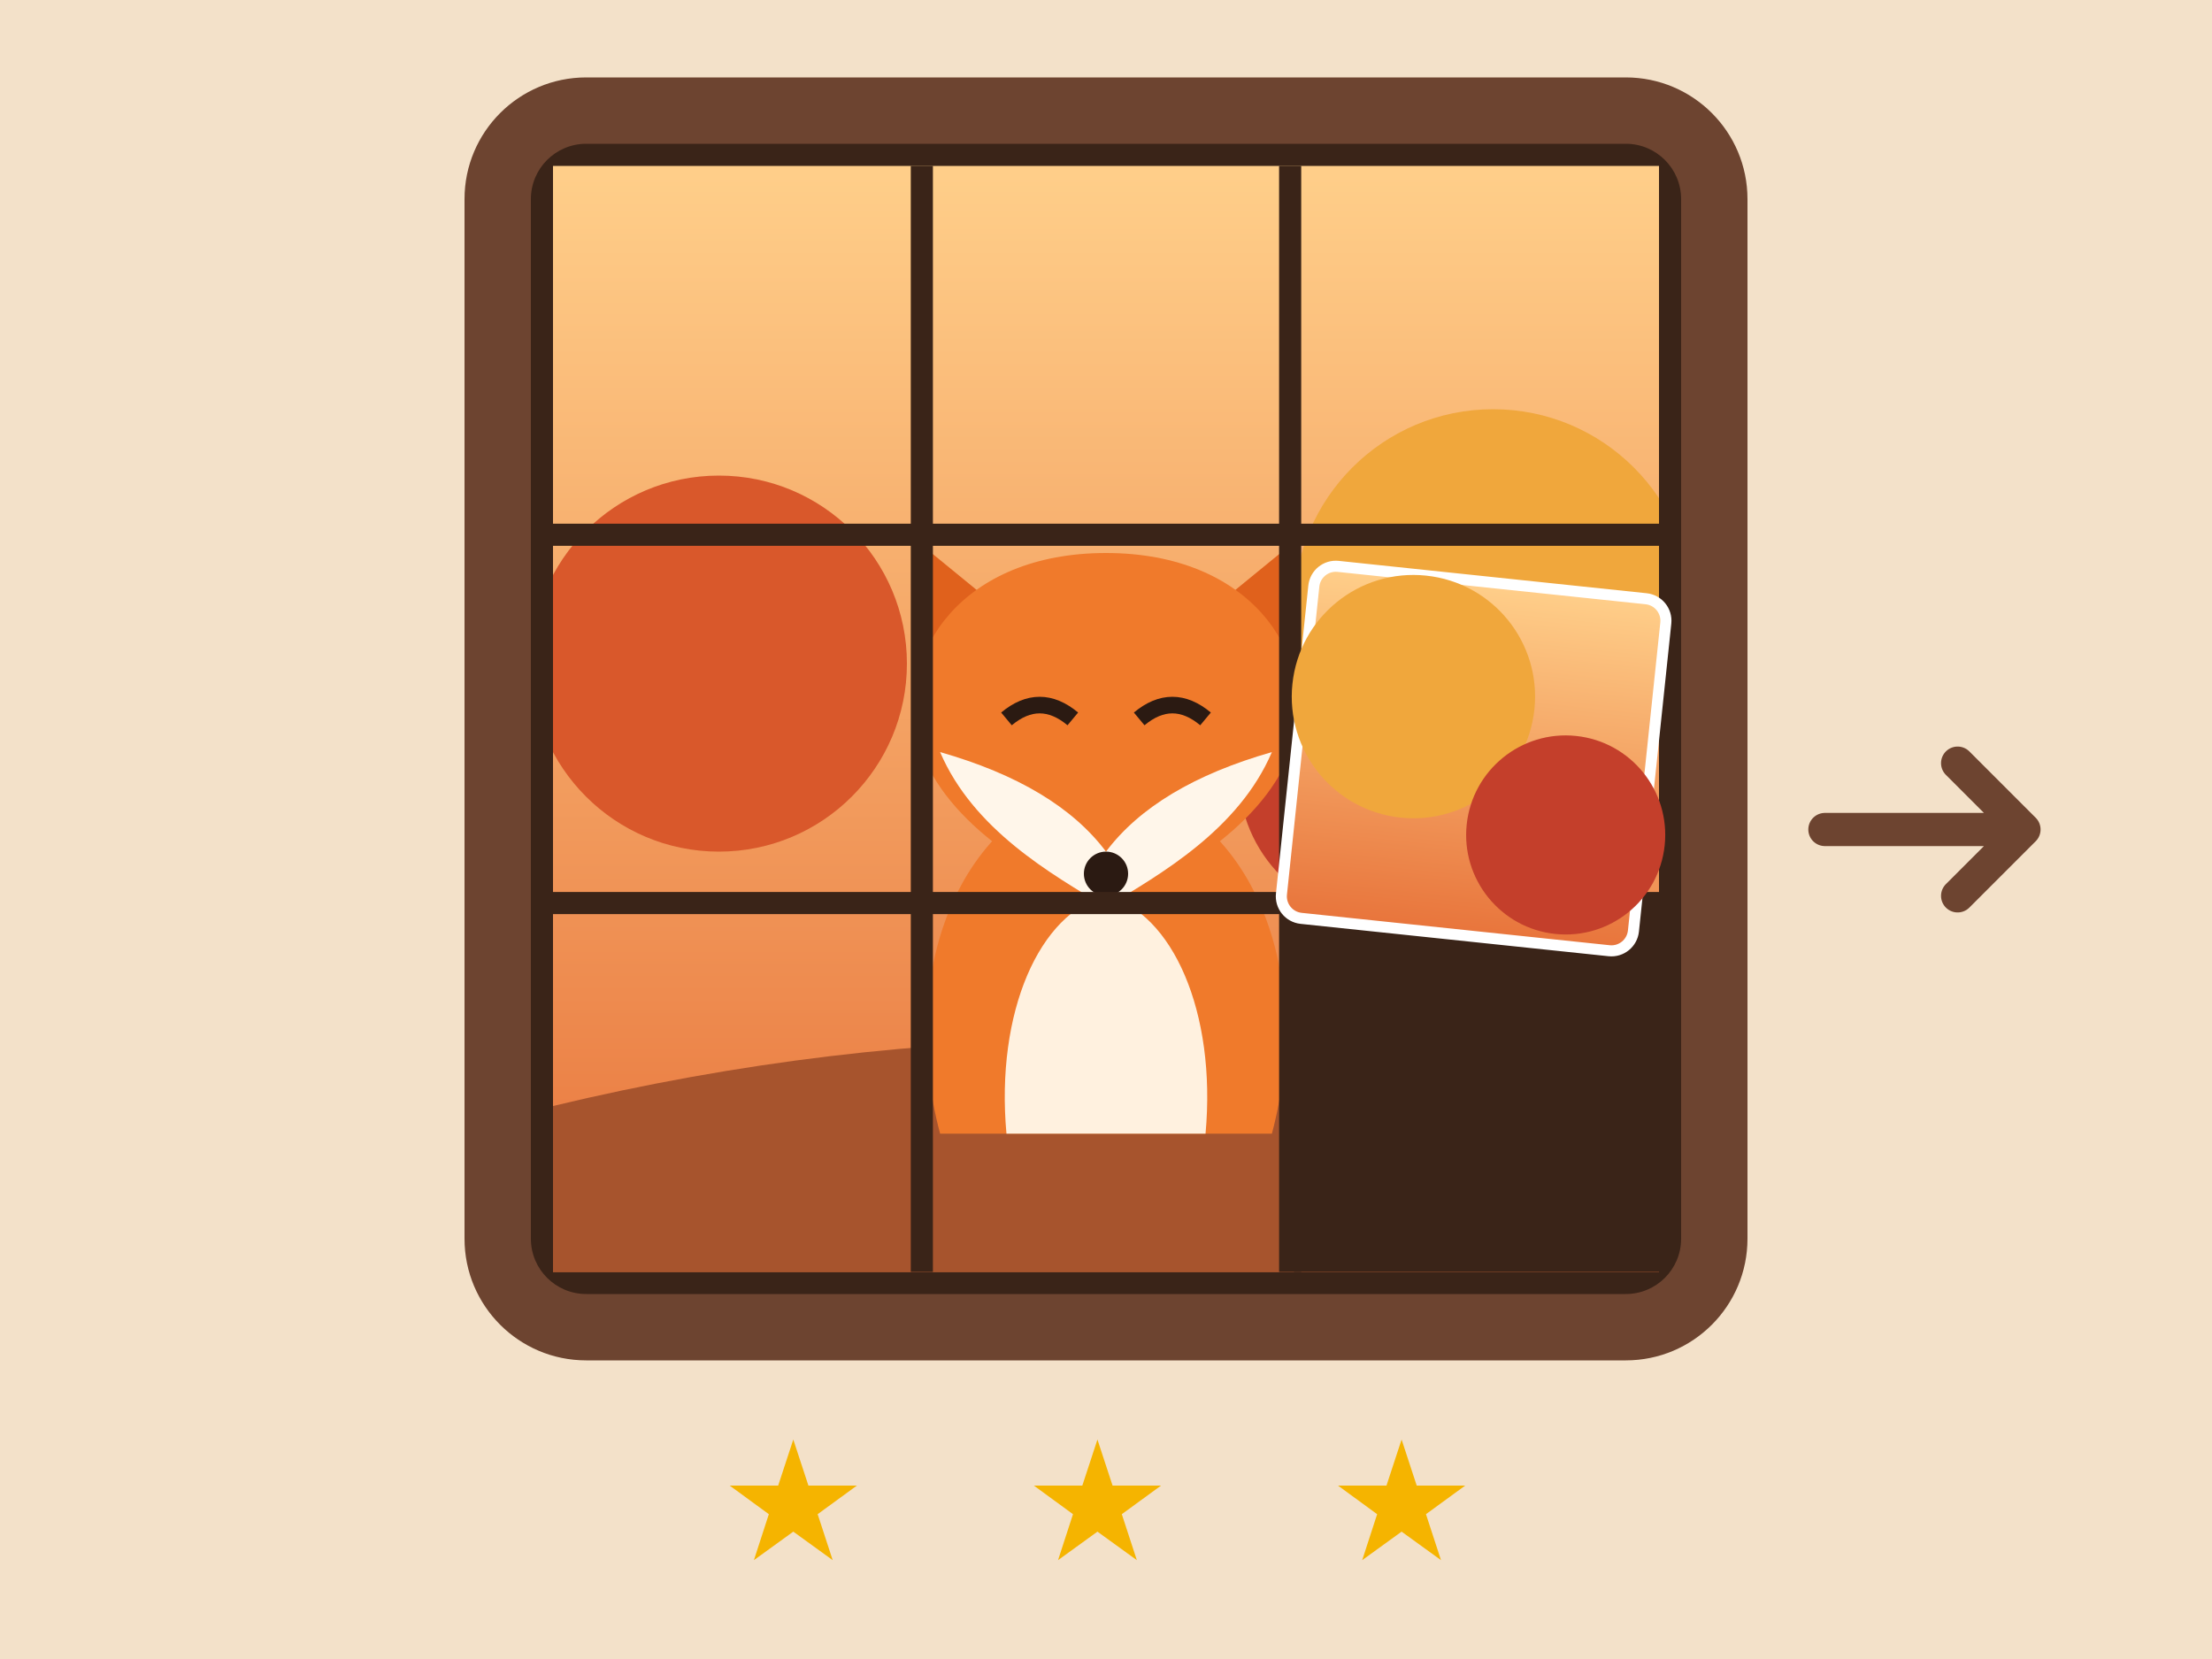
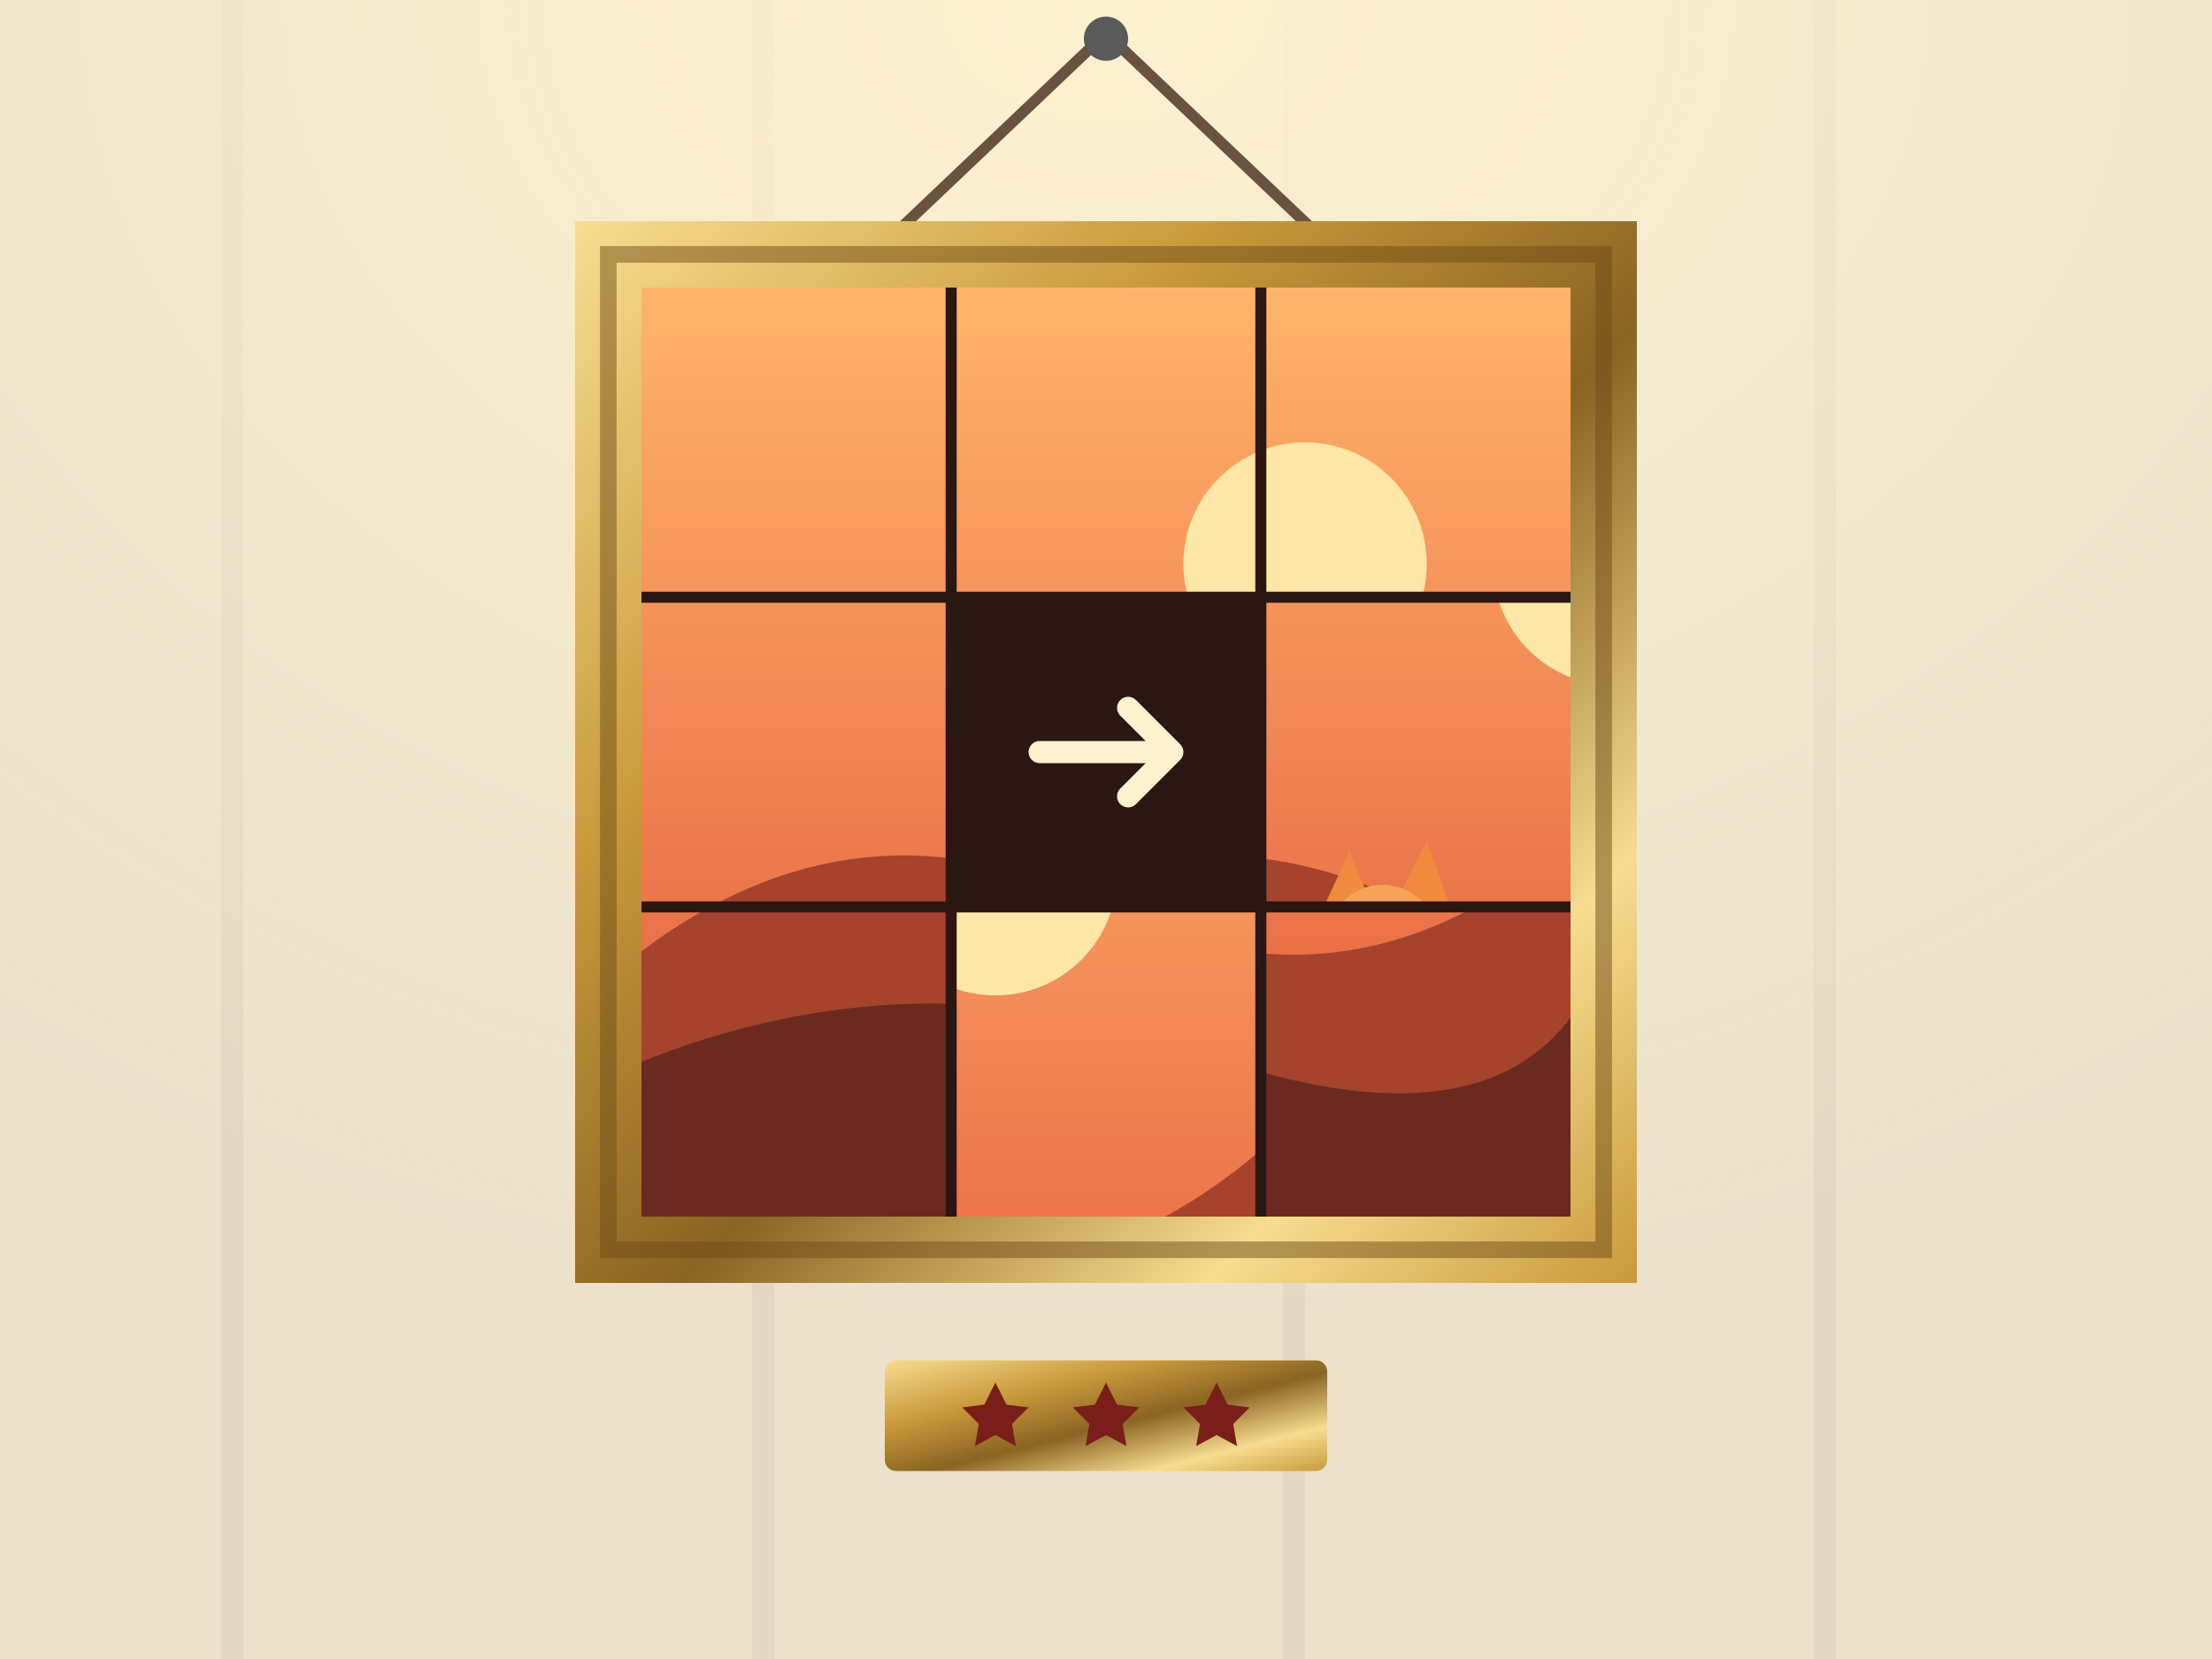
<svg xmlns="http://www.w3.org/2000/svg" viewBox="0 0 400 300">
  <defs>
-     <linearGradient id="s" x1="0" y1="0" x2="0" y2="1">
-       <stop offset="0" stop-color="#ffcf8a" />
-       <stop offset="1" stop-color="#e8743b" />
+     <linearGradient id="g" x1="0" y1="0" x2="1" y2="1">
+       <stop offset="0" stop-color="#f6dd8f" />
+       <stop offset=".3" stop-color="#c99a3b" />
+       <stop offset=".55" stop-color="#8a6422" />
+       <stop offset=".8" stop-color="#f6dd8f" />
+       <stop offset="1" stop-color="#c99a3b" />
    </linearGradient>
+     <linearGradient id="sky" x1="0" y1="0" x2="0" y2="1">
+       <stop offset="0" stop-color="#ffb46a" />
+       <stop offset="1" stop-color="#e2553a" />
+     </linearGradient>
+     <radialGradient id="l" cx=".5" cy="0" r=".8">
+       <stop offset="0" stop-color="#fff3cf" stop-opacity=".9" />
+       <stop offset="1" stop-color="#fff3cf" stop-opacity="0" />
+     </radialGradient>
    <clipPath id="c">
-       <rect x="100" y="30" width="200" height="200" />
+       <rect x="0" y="0" width="56" height="56" />
    </clipPath>
+     <symbol id="p" viewBox="0 0 168 168">
+       <rect width="168" height="168" fill="url(#sky)" />
+       <circle cx="120" cy="50" r="22" fill="#ffe7a8" />
+       <path d="M0 120 Q40 90 84 112 T168 100 V168 H0Z" fill="#a5432c" />
+       <path d="M0 140 Q50 120 100 138 T168 132 V168 H0Z" fill="#6b2a1f" />
+       <path d="M60 128 l12-26 6 14 8-16 10 28z" fill="#f08a3c" />
+       <circle cx="78" cy="118" r="10" fill="#f6a35a" />
+       <path d="M71 116 h3 M82 116 h3" stroke="#3a1a10" stroke-width="2" />
+     </symbol>
  </defs>
-   <rect width="400" height="300" fill="#f3e1c9" />
-   <rect x="84" y="14" width="232" height="232" rx="22" fill="#6d4430" />
-   <rect x="96" y="26" width="208" height="208" rx="10" fill="#3a2418" />
-   <g clip-path="url(#c)">
-     <rect x="100" y="30" width="200" height="200" fill="url(#s)" />
-     <circle cx="130" cy="120" r="34" fill="#d9582b" />
-     <circle cx="270" cy="110" r="36" fill="#f0a73c" />
-     <circle cx="250" cy="140" r="26" fill="#c43f2b" />
-     <path d="M100 200q100-24 200 0v30H100z" fill="#a7542d" />
-     <path d="M170 205c-8-30 4-60 30-64 26 4 38 34 30 64z" fill="#f07a2b" />
-     <path d="M182 205c-2-22 6-40 18-43 12 3 20 21 18 43z" fill="#fff1df" />
-     <path d="M170 128l-4-30 22 18zM230 128l4-30-22 18z" fill="#e0611c" />
-     <path d="M200 100c26 0 38 18 34 34-4 14-20 24-34 30-14-6-30-16-34-30-4-16 8-34 34-34z" fill="#f07a2b" />
-     <path d="M200 164c-10-6-24-14-30-28 14 4 24 10 30 18 6-8 16-14 30-18-6 14-20 22-30 28z" fill="#fff6ea" />
-     <circle cx="200" cy="158" r="4" fill="#2b1a12" />
-     <path d="M182 130q6-5 12 0M206 130q6-5 12 0" stroke="#2b1a12" stroke-width="3" fill="none" />
+   <rect width="400" height="300" fill="#ece1cb" />
+   <g fill="#000" opacity=".04">
+     <rect x="40" width="4" height="300" />
+     <rect x="136" width="4" height="300" />
+     <rect x="232" width="4" height="300" />
+     <rect x="328" width="4" height="300" />
  </g>
-   <g fill="none" stroke="#3a2418" stroke-width="4">
-     <path d="M166.7 30v200M233.3 30v200M100 96.7h200M100 163.3h200" />
+   <rect width="400" height="300" fill="url(#l)" />
+   <path d="M200 6 L160 44 M200 6 L240 44" stroke="#6a5240" stroke-width="2" />
+   <circle cx="200" cy="7" r="4" fill="#5a5a5a" />
+   <rect x="104" y="40" width="192" height="192" fill="url(#g)" />
+   <rect x="110" y="46" width="180" height="180" fill="none" stroke="#6e4c17" stroke-opacity=".5" stroke-width="3" />
+   <rect x="116" y="52" width="168" height="168" fill="#2a1712" />
+   <g>
+     <svg x="116" y="52" width="56" height="56" viewBox="0 0 56 56">
+       <use href="#p" width="168" height="168" />
+     </svg>
+     <svg x="172" y="52" width="56" height="56" viewBox="56 0 56 56">
+       <use href="#p" width="168" height="168" />
+     </svg>
+     <svg x="228" y="52" width="56" height="56" viewBox="112 0 56 56">
+       <use href="#p" width="168" height="168" />
+     </svg>
+     <svg x="116" y="108" width="56" height="56" viewBox="0 56 56 56">
+       <use href="#p" width="168" height="168" />
+     </svg>
+     <svg x="228" y="108" width="56" height="56" viewBox="56 56 56 56">
+       <use href="#p" width="168" height="168" />
+     </svg>
+     <svg x="116" y="164" width="56" height="56" viewBox="0 112 56 56">
+       <use href="#p" width="168" height="168" />
+     </svg>
+     <svg x="172" y="164" width="56" height="56" viewBox="112 56 56 56">
+       <use href="#p" width="168" height="168" />
+     </svg>
+     <svg x="228" y="164" width="56" height="56" viewBox="112 112 56 56">
+       <use href="#p" width="168" height="168" />
+     </svg>
  </g>
-   <rect x="234" y="164" width="66" height="66" fill="#3a2418" />
-   <g transform="translate(238 102) rotate(6)">
-     <rect width="64" height="64" rx="4" fill="url(#s)" stroke="#fff" stroke-width="2" />
-     <circle cx="20" cy="22" r="22" fill="#f0a73c" />
-     <circle cx="50" cy="44" r="18" fill="#c43f2b" />
+   <g fill="none" stroke="#2a1712" stroke-width="2">
+     <path d="M172 52v168M228 52v168M116 108h168M116 164h168" />
  </g>
-   <path d="M330 150h36m-12-12l12 12-12 12" stroke="#6d4430" stroke-width="6" fill="none" stroke-linecap="round" stroke-linejoin="round" />
-   <g fill="#f5b400" font-family="Arial,sans-serif" font-size="30">
-     <text x="130" y="282">★</text>
-     <text x="185" y="282">★</text>
-     <text x="240" y="282">★</text>
+   <path d="M188 136 h24 M204 128 l8 8 -8 8" stroke="#fff3cf" stroke-width="4" fill="none" stroke-linecap="round" stroke-linejoin="round" />
+   <rect x="160" y="246" width="80" height="20" rx="2" fill="url(#g)" />
+   <g fill="#7a1e1a">
+     <path d="M180 250l2 4 4 .5-3 3 .7 4-3.7-2-3.7 2 .7-4-3-3 4-.5z" />
+     <path d="M200 250l2 4 4 .5-3 3 .7 4-3.7-2-3.7 2 .7-4-3-3 4-.5z" />
+     <path d="M220 250l2 4 4 .5-3 3 .7 4-3.7-2-3.7 2 .7-4-3-3 4-.5z" />
  </g>
</svg>
